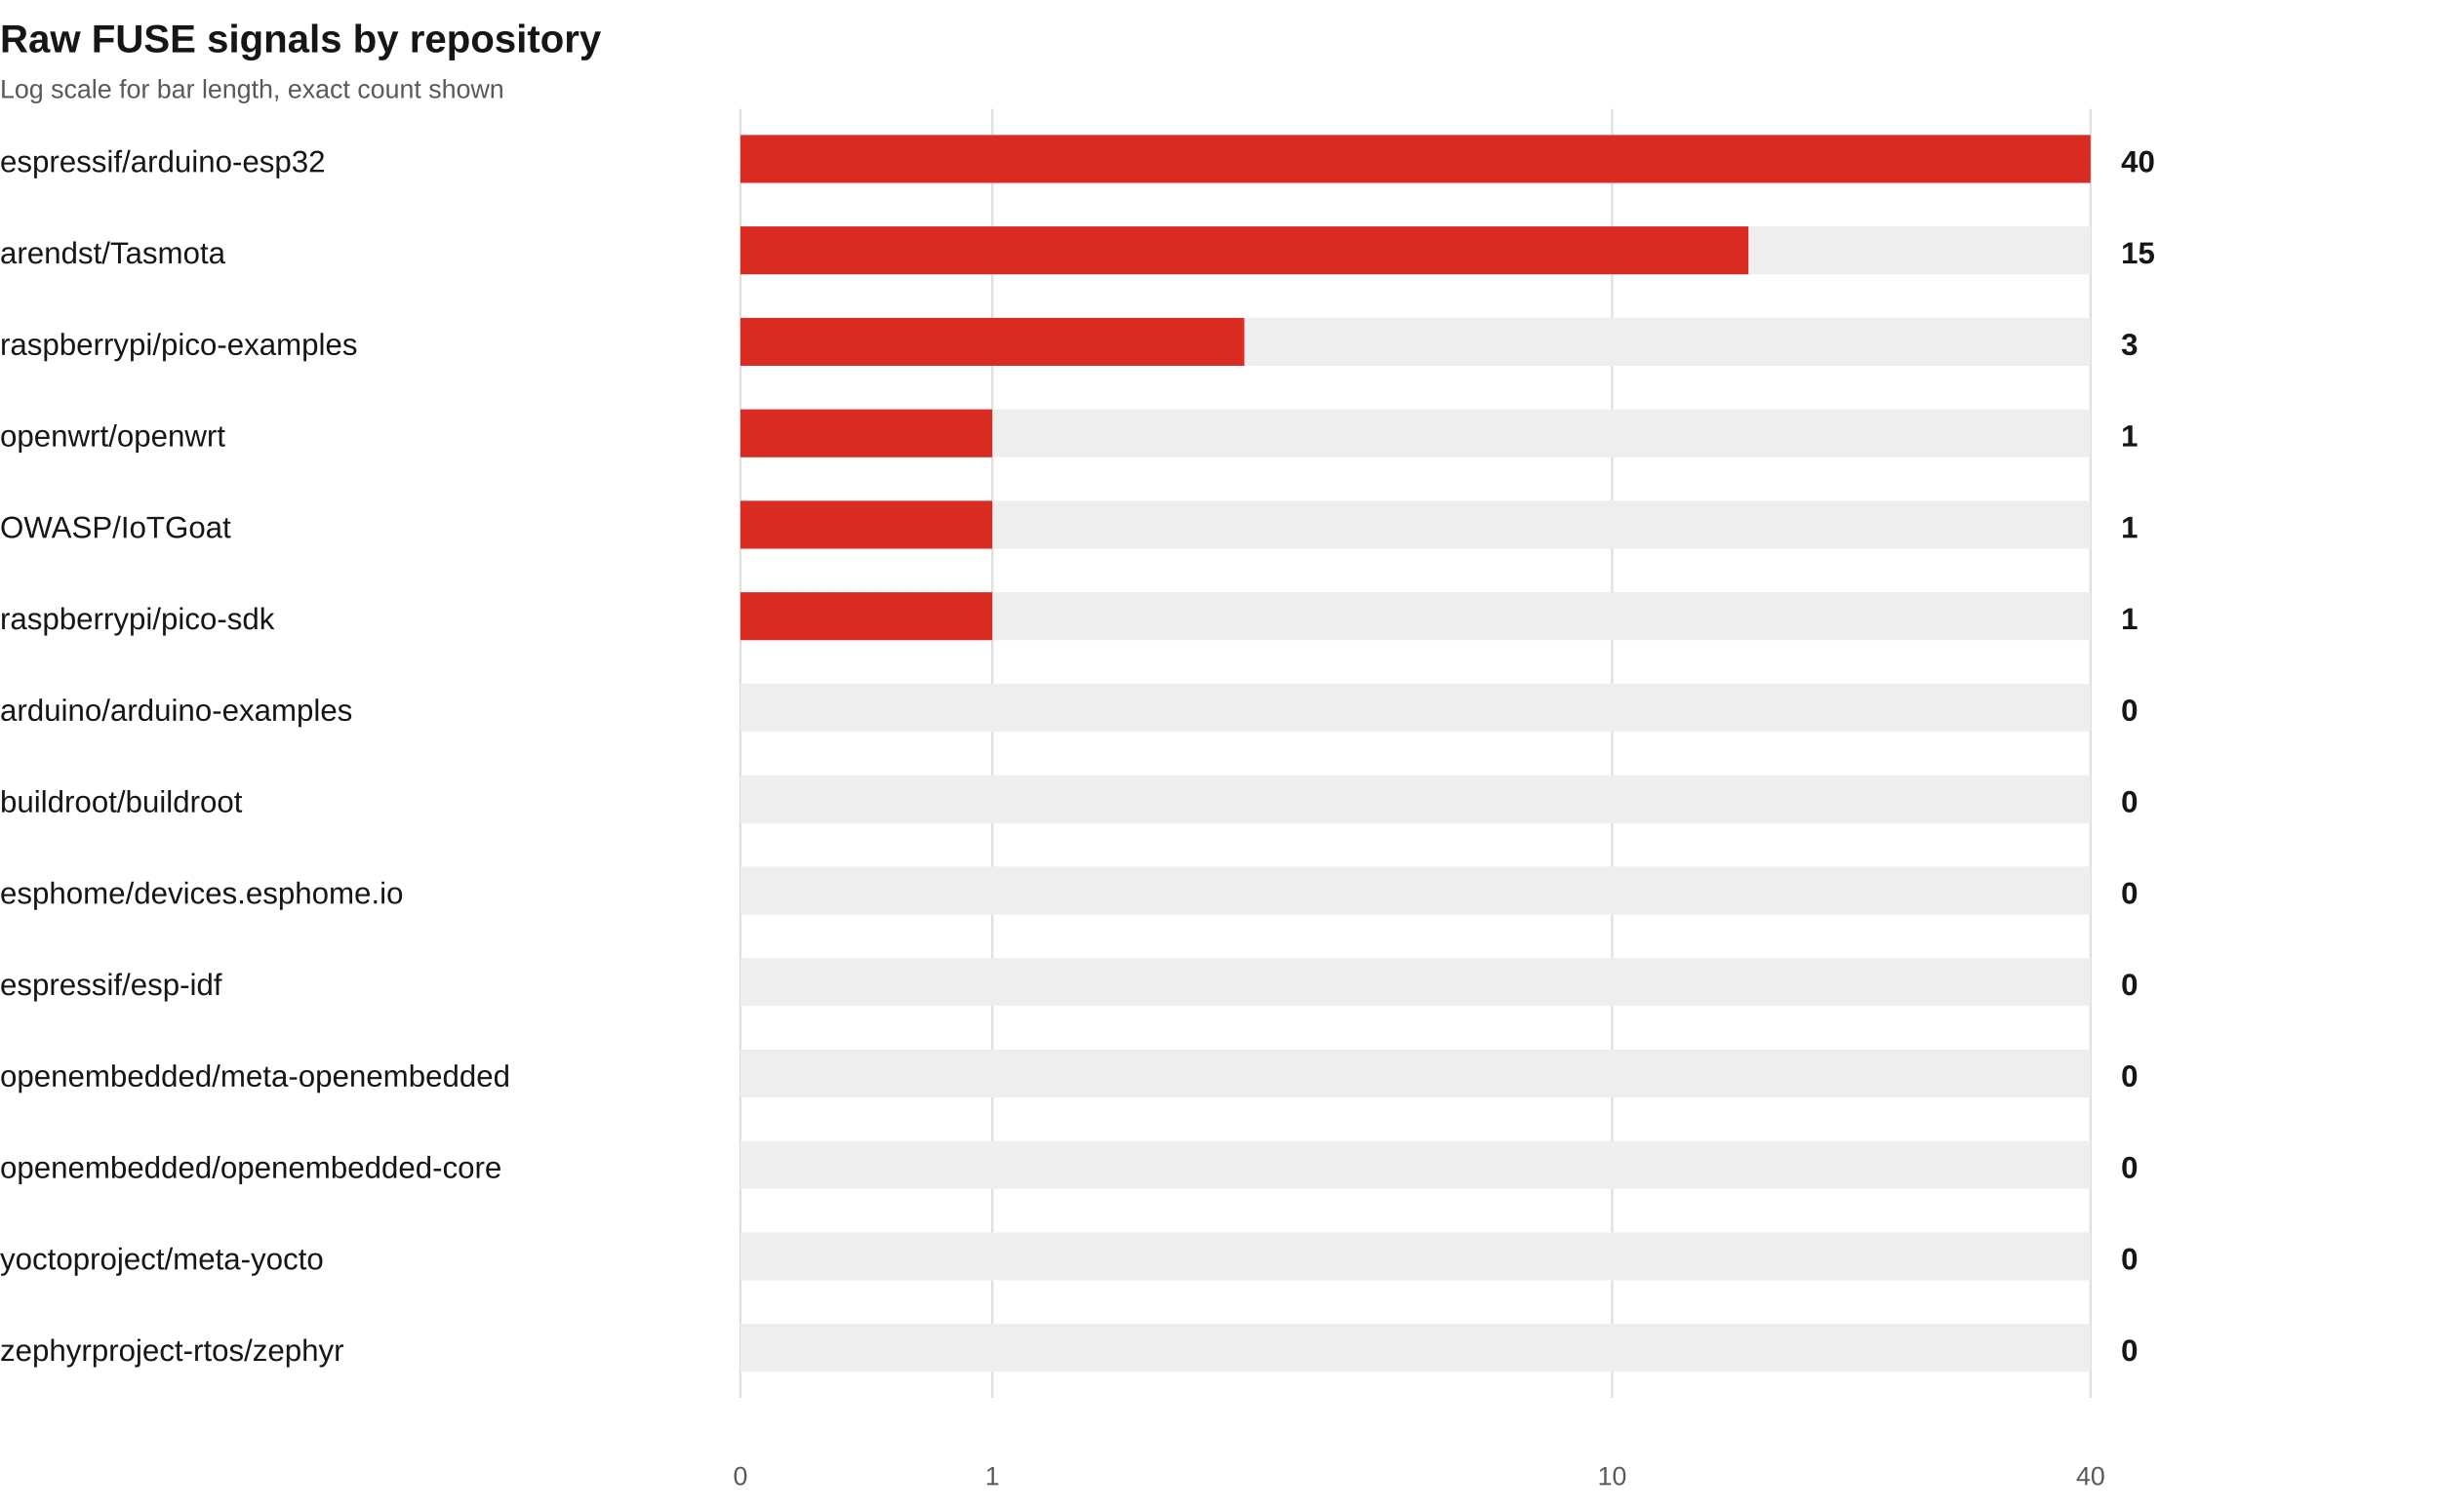
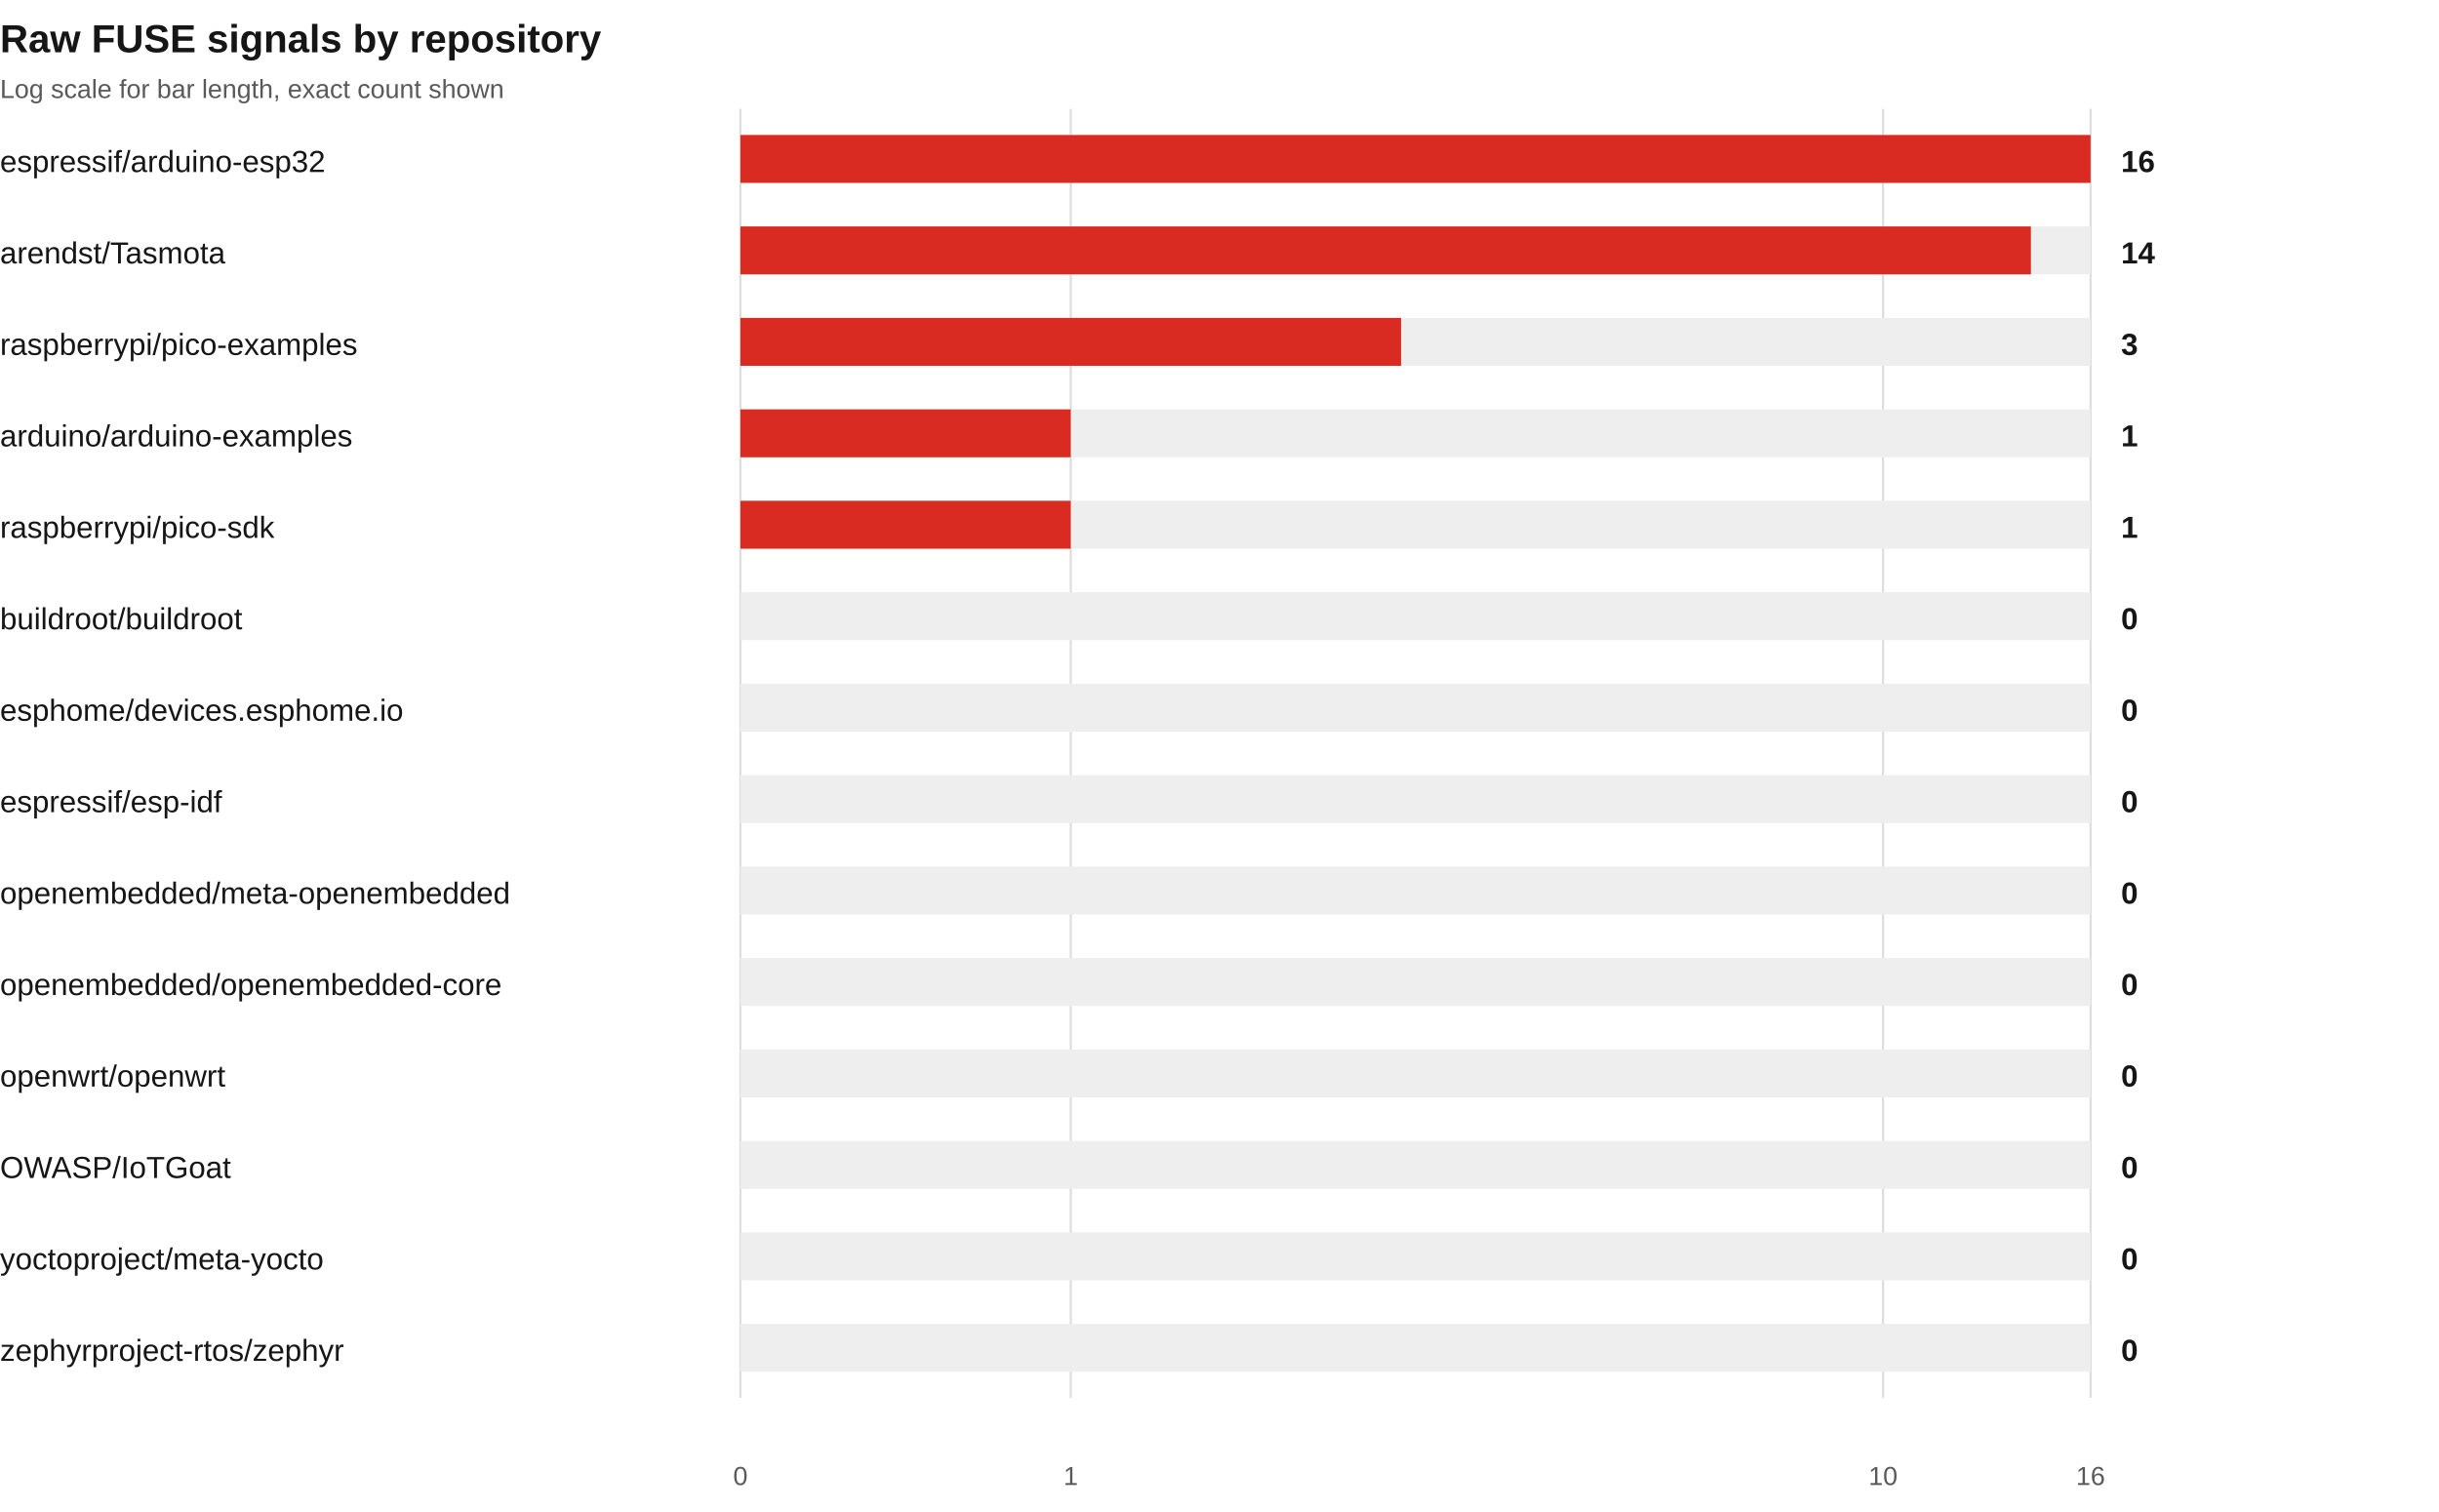
<svg xmlns="http://www.w3.org/2000/svg" viewBox="0 0 1120 694" role="img" aria-labelledby="title desc">
  <style>text{font-family:Arial,sans-serif;fill:#161616}.axis{fill:#595959;font-size:12px}.label{font-size:14px}.value{font-size:14px;font-weight:700}.grid{stroke:#dedede;stroke-width:1}.track{fill:#eeeeee}.bar{fill:#d92b21}</style>
  <text x="0" y="24" font-size="18" font-weight="700">Raw FUSE signals by repository</text>
  <text x="0" y="45" class="axis">Log scale for bar length, exact count shown</text>
  <line x1="340.0" y1="50" x2="340.0" y2="642" class="grid" />
  <text x="340.0" y="682" text-anchor="middle" class="axis">0</text>
-   <line x1="455.7" y1="50" x2="455.7" y2="642" class="grid" />
-   <text x="455.7" y="682" text-anchor="middle" class="axis">1</text>
-   <line x1="740.3" y1="50" x2="740.3" y2="642" class="grid" />
-   <text x="740.3" y="682" text-anchor="middle" class="axis">10</text>
+   <line x1="491.7" y1="50" x2="491.7" y2="642" class="grid" />
+   <text x="491.7" y="682" text-anchor="middle" class="axis">1</text>
+   <line x1="864.7" y1="50" x2="864.7" y2="642" class="grid" />
+   <text x="864.7" y="682" text-anchor="middle" class="axis">10</text>
  <line x1="960.0" y1="50" x2="960.0" y2="642" class="grid" />
-   <text x="960.0" y="682" text-anchor="middle" class="axis">40</text>
+   <text x="960.0" y="682" text-anchor="middle" class="axis">16</text>
  <text x="0" y="79" class="label">espressif/arduino-esp32</text>
  <rect x="340" y="62" width="620" height="22" class="track" />
  <rect x="340" y="62" width="620.0" height="22" class="bar" />
-   <text x="974" y="79" class="value">40</text>
+   <text x="974" y="79" class="value">16</text>
  <text x="0" y="121" class="label">arendst/Tasmota</text>
  <rect x="340" y="104" width="620" height="22" class="track" />
-   <rect x="340" y="104" width="462.9" height="22" class="bar" />
-   <text x="974" y="121" class="value">15</text>
+   <rect x="340" y="104" width="592.6" height="22" class="bar" />
+   <text x="974" y="121" class="value">14</text>
  <text x="0" y="163" class="label">raspberrypi/pico-examples</text>
  <rect x="340" y="146" width="620" height="22" class="track" />
-   <rect x="340" y="146" width="231.4" height="22" class="bar" />
+   <rect x="340" y="146" width="303.4" height="22" class="bar" />
  <text x="974" y="163" class="value">3</text>
-   <text x="0" y="205" class="label">openwrt/openwrt</text>
+   <text x="0" y="205" class="label">arduino/arduino-examples</text>
  <rect x="340" y="188" width="620" height="22" class="track" />
-   <rect x="340" y="188" width="115.7" height="22" class="bar" />
+   <rect x="340" y="188" width="151.7" height="22" class="bar" />
  <text x="974" y="205" class="value">1</text>
-   <text x="0" y="247" class="label">OWASP/IoTGoat</text>
+   <text x="0" y="247" class="label">raspberrypi/pico-sdk</text>
  <rect x="340" y="230" width="620" height="22" class="track" />
-   <rect x="340" y="230" width="115.7" height="22" class="bar" />
+   <rect x="340" y="230" width="151.7" height="22" class="bar" />
  <text x="974" y="247" class="value">1</text>
-   <text x="0" y="289" class="label">raspberrypi/pico-sdk</text>
+   <text x="0" y="289" class="label">buildroot/buildroot</text>
  <rect x="340" y="272" width="620" height="22" class="track" />
-   <rect x="340" y="272" width="115.7" height="22" class="bar" />
-   <text x="974" y="289" class="value">1</text>
-   <text x="0" y="331" class="label">arduino/arduino-examples</text>
+   <rect x="340" y="272" width="0.0" height="22" class="bar" />
+   <text x="974" y="289" class="value">0</text>
+   <text x="0" y="331" class="label">esphome/devices.esphome.io</text>
  <rect x="340" y="314" width="620" height="22" class="track" />
  <rect x="340" y="314" width="0.0" height="22" class="bar" />
  <text x="974" y="331" class="value">0</text>
-   <text x="0" y="373" class="label">buildroot/buildroot</text>
+   <text x="0" y="373" class="label">espressif/esp-idf</text>
  <rect x="340" y="356" width="620" height="22" class="track" />
  <rect x="340" y="356" width="0.0" height="22" class="bar" />
  <text x="974" y="373" class="value">0</text>
-   <text x="0" y="415" class="label">esphome/devices.esphome.io</text>
+   <text x="0" y="415" class="label">openembedded/meta-openembedded</text>
  <rect x="340" y="398" width="620" height="22" class="track" />
  <rect x="340" y="398" width="0.0" height="22" class="bar" />
  <text x="974" y="415" class="value">0</text>
-   <text x="0" y="457" class="label">espressif/esp-idf</text>
+   <text x="0" y="457" class="label">openembedded/openembedded-core</text>
  <rect x="340" y="440" width="620" height="22" class="track" />
  <rect x="340" y="440" width="0.0" height="22" class="bar" />
  <text x="974" y="457" class="value">0</text>
-   <text x="0" y="499" class="label">openembedded/meta-openembedded</text>
+   <text x="0" y="499" class="label">openwrt/openwrt</text>
  <rect x="340" y="482" width="620" height="22" class="track" />
  <rect x="340" y="482" width="0.0" height="22" class="bar" />
  <text x="974" y="499" class="value">0</text>
-   <text x="0" y="541" class="label">openembedded/openembedded-core</text>
+   <text x="0" y="541" class="label">OWASP/IoTGoat</text>
  <rect x="340" y="524" width="620" height="22" class="track" />
  <rect x="340" y="524" width="0.0" height="22" class="bar" />
  <text x="974" y="541" class="value">0</text>
  <text x="0" y="583" class="label">yoctoproject/meta-yocto</text>
  <rect x="340" y="566" width="620" height="22" class="track" />
  <rect x="340" y="566" width="0.0" height="22" class="bar" />
  <text x="974" y="583" class="value">0</text>
  <text x="0" y="625" class="label">zephyrproject-rtos/zephyr</text>
  <rect x="340" y="608" width="620" height="22" class="track" />
  <rect x="340" y="608" width="0.0" height="22" class="bar" />
  <text x="974" y="625" class="value">0</text>
</svg>
